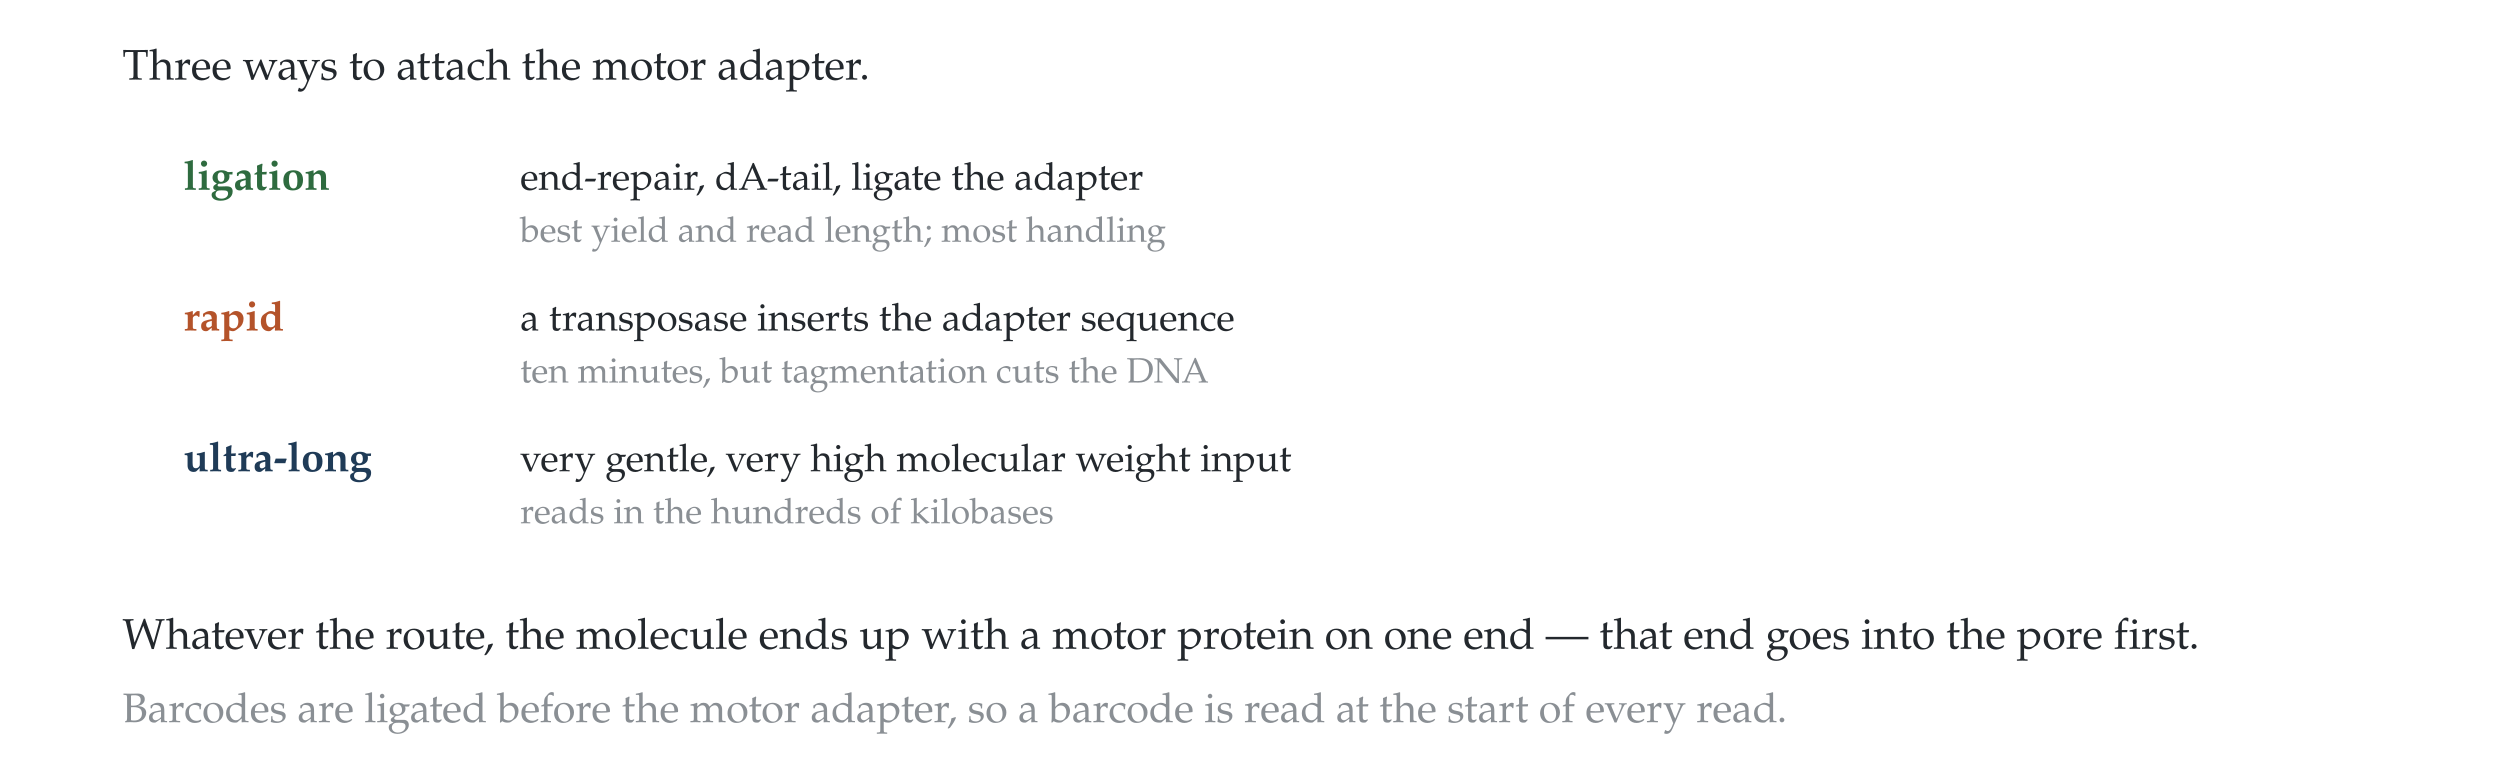
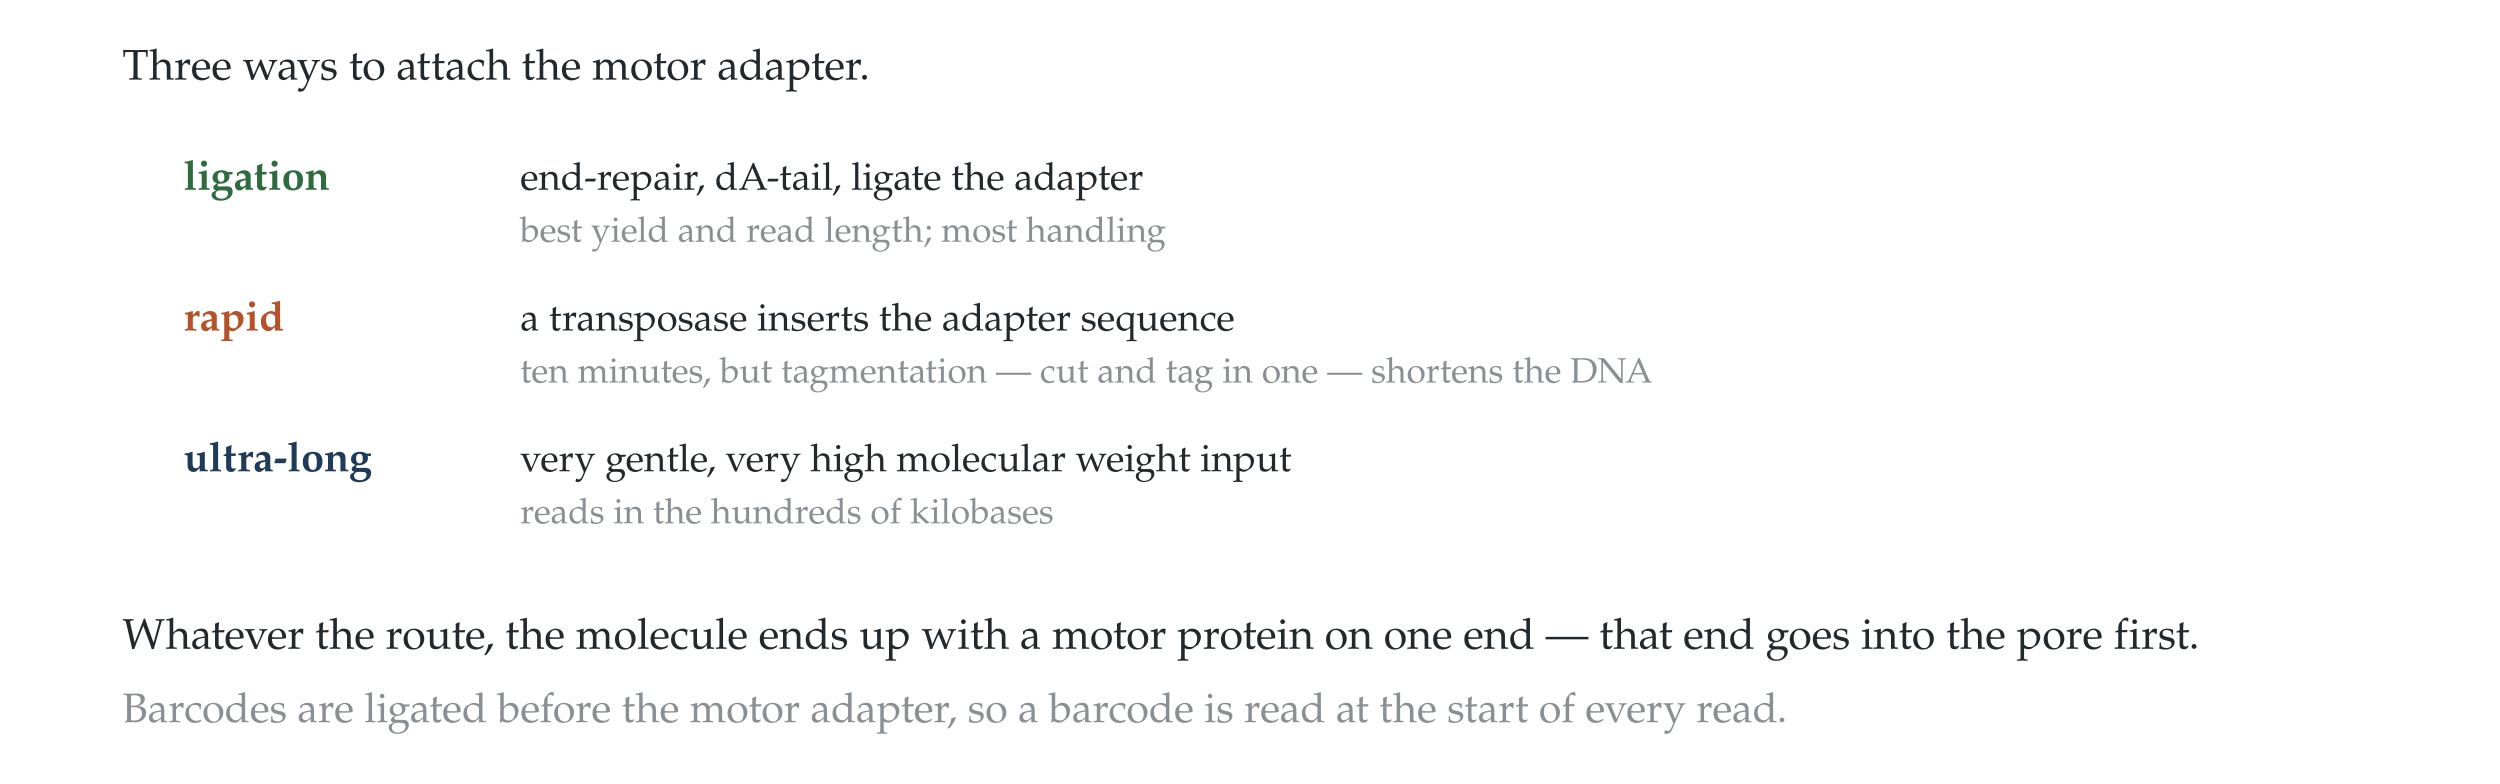
<svg xmlns="http://www.w3.org/2000/svg" viewBox="0 0 817 256" width="817" height="256" font-family="&quot;Palatino Linotype&quot;, &quot;Book Antiqua&quot;, Palatino, FreeSerif, serif" fill="#23282d">
  <rect width="700" height="256" fill="none" />
  <text x="40" y="26" font-size="14" fill="#23282d">Three ways to attach the motor adapter.</text>
  <text x="60" y="62" font-size="13.5" fill="#2e6b3f" font-weight="bold">ligation</text>
  <text x="170" y="62" font-size="12.5" fill="#23282d">end-repair, dA-tail, ligate the adapter</text>
  <text x="170" y="79" font-size="11.5" fill="#8a8f94">best yield and read length; most handling</text>
  <text x="60" y="108" font-size="13.5" fill="#b4532a" font-weight="bold">rapid</text>
  <text x="170" y="108" font-size="12.5" fill="#23282d">a transposase inserts the adapter sequence</text>
-   <text x="170" y="125" font-size="11.5" fill="#8a8f94">ten minutes, but tagmentation cuts the DNA</text>
+   <text x="170" y="125" font-size="11.5" fill="#8a8f94">ten minutes, but tagmentation — cut and tag in one — shortens the DNA</text>
  <text x="60" y="154" font-size="13.5" fill="#1f3b57" font-weight="bold">ultra-long</text>
  <text x="170" y="154" font-size="12.5" fill="#23282d">very gentle, very high molecular weight input</text>
  <text x="170" y="171" font-size="11.5" fill="#8a8f94">reads in the hundreds of kilobases</text>
  <text x="40" y="212" font-size="14" fill="#23282d">Whatever the route, the molecule ends up with a motor protein on one end — that end goes into the pore first.</text>
  <text x="40" y="236" font-size="13.5" fill="#8a8f94">Barcodes are ligated before the motor adapter, so a barcode is read at the start of every read.</text>
</svg>
